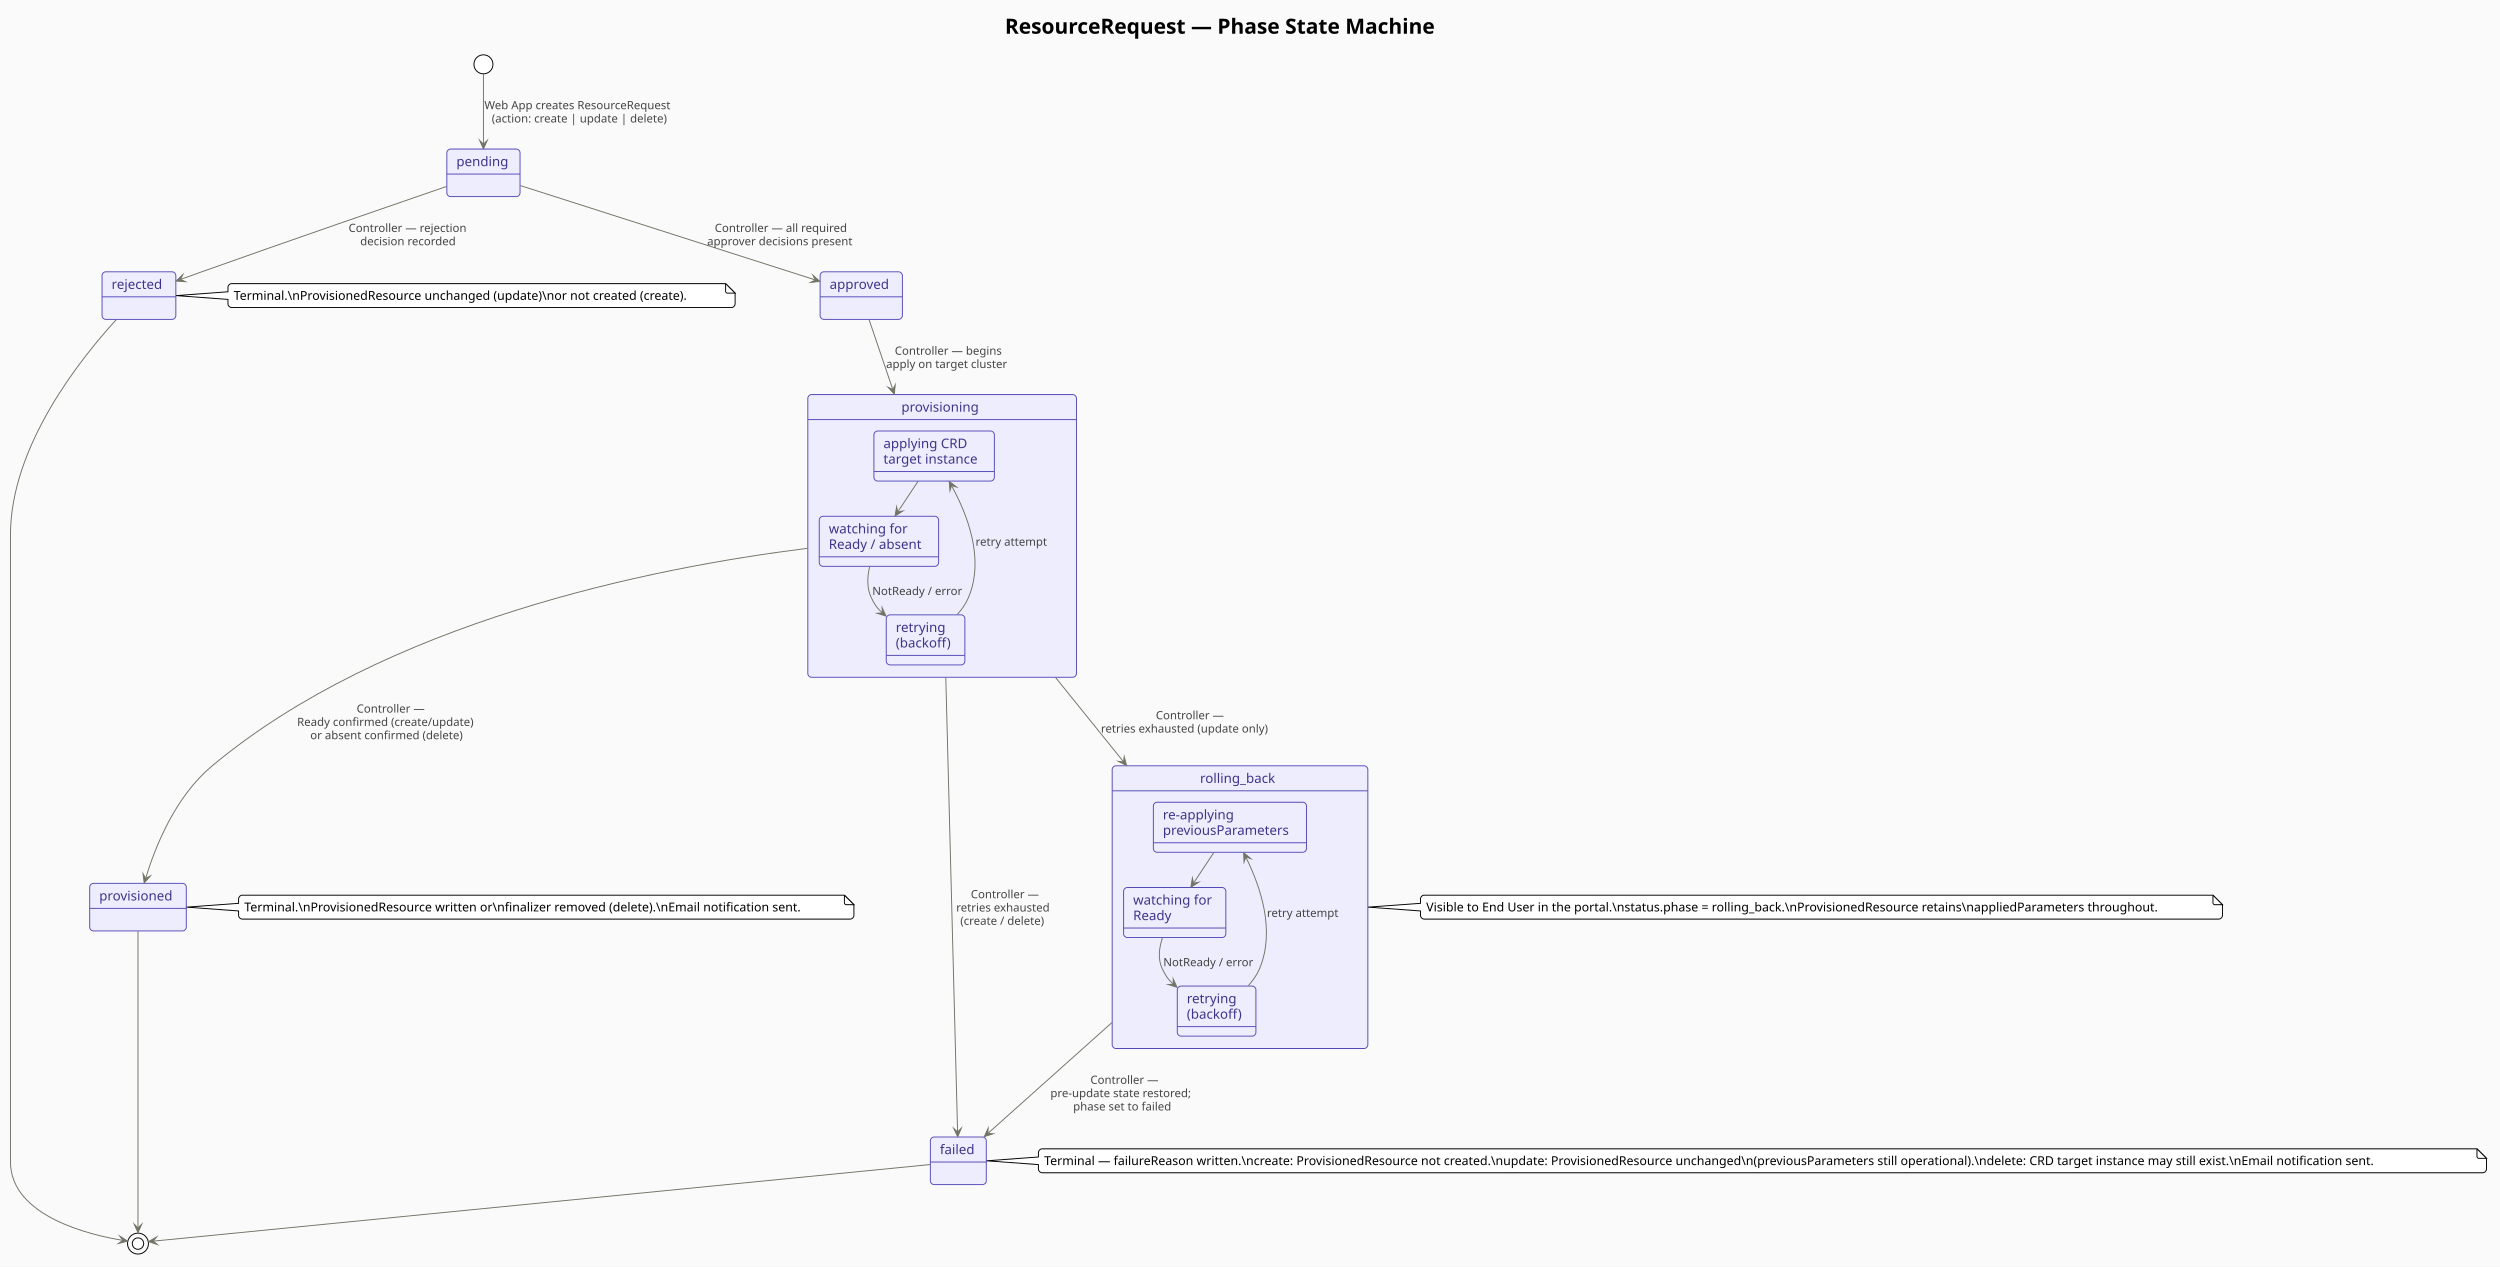
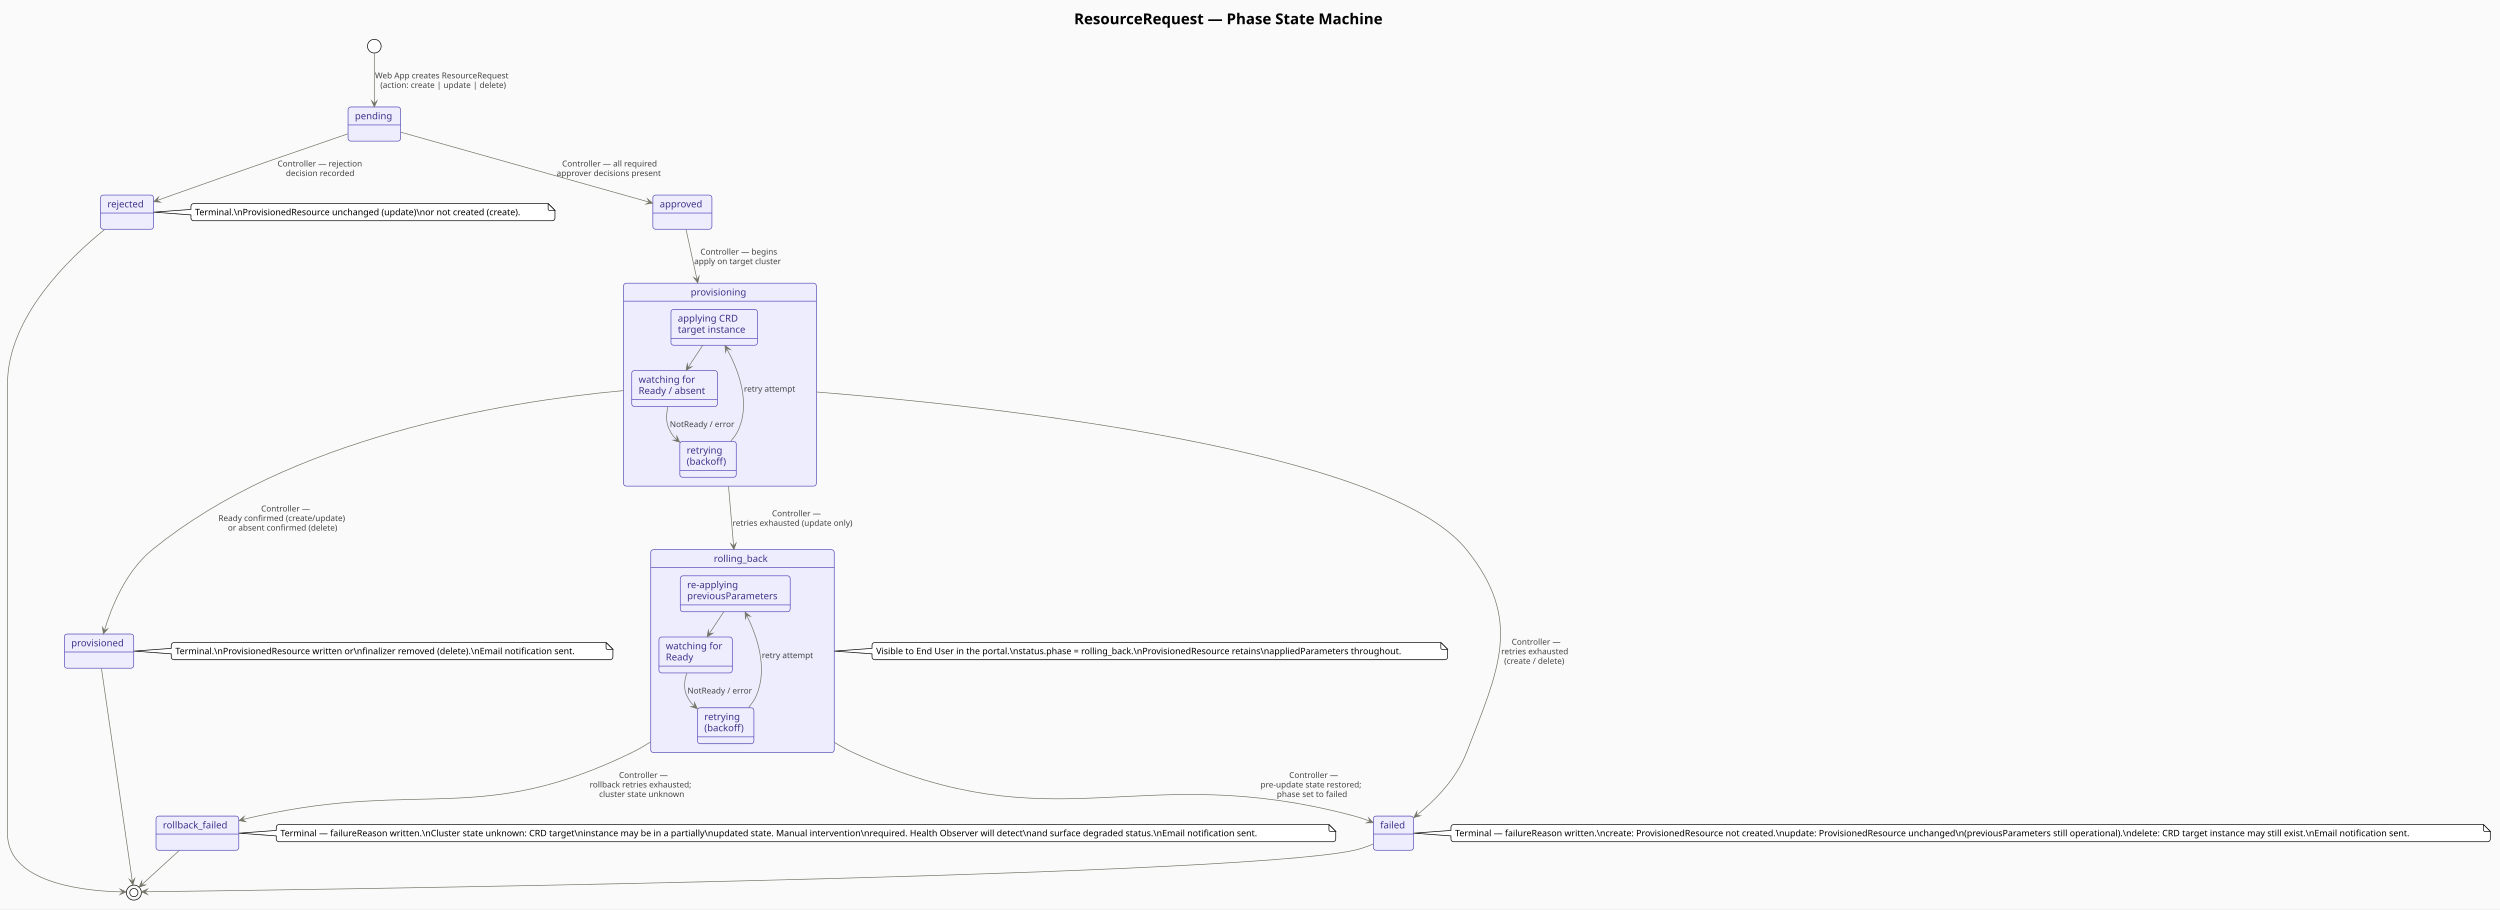
- <svg xmlns="http://www.w3.org/2000/svg" contentStyleType="text/css" data-diagram-type="STATE" height="1331px" preserveAspectRatio="none" style="width:2627px;height:1331px;background:#FAFAFA;" version="1.1" viewBox="0 0 2627 1331" width="2627px" zoomAndPan="magnify">
+ <svg xmlns="http://www.w3.org/2000/svg" contentStyleType="text/css" data-diagram-type="STATE" height="1331px" preserveAspectRatio="none" style="width:3660px;height:1331px;background:#FAFAFA;" version="1.1" viewBox="0 0 3660 1331" width="3660px" zoomAndPan="magnify">
  <defs />
  <g>
-     <rect fill="#FAFAFA" height="1331" style="stroke:none;stroke-width:1;" width="2627" x="0" y="0" />
+     <rect fill="#FAFAFA" height="1331" style="stroke:none;stroke-width:1;" width="3660" x="0" y="0" />
    <g class="title" data-source-line="17">
-       <text fill="#000000" font-family="Verdana" font-size="22" font-weight="700" lengthAdjust="spacing" textLength="513.842" x="1055.98" y="35.421">ResourceRequest — Phase State Machine</text>
+       <text fill="#000000" font-family="Verdana" font-size="22" font-weight="700" lengthAdjust="spacing" textLength="513.842" x="1572.48" y="35.421">ResourceRequest — Phase State Machine</text>
    </g>
    <g class="entity" data-qualified-name="provisioning" data-source-line="26" id="ent0001">
-       <path d="M852.86,414.609 L1127.149,414.609 A4,4 0 0 1 1131.149,418.609 L1131.149,440.906 L848.86,440.906 L848.86,418.609 A4,4 0 0 1 852.86,414.609" fill="#EEEDFE" />
-       <path d="M848.86,440.906 L1131.149,440.906 L1131.149,707.69 A4,4 0 0 1 1127.149,711.69 L852.86,711.69 A4,4 0 0 1 848.86,707.69 L848.86,440.906" fill="#EEEDFE" />
-       <rect fill="none" height="297.081" rx="4" ry="4" style="stroke:#534AB7;stroke-width:1;" width="282.289" x="848.86" y="414.609" />
-       <line style="stroke:#534AB7;stroke-width:1;" x1="848.86" x2="1131.149" y1="440.906" y2="440.906" />
-       <text fill="#3C3489" font-family="Verdana" font-size="14" lengthAdjust="spacing" textLength="85.654" x="947.178" y="432.604">provisioning</text>
+       <path d="M916.86,414.609 L1191.149,414.609 A4,4 0 0 1 1195.149,418.609 L1195.149,440.906 L912.86,440.906 L912.86,418.609 A4,4 0 0 1 916.86,414.609" fill="#EEEDFE" />
+       <path d="M912.86,440.906 L1195.149,440.906 L1195.149,707.69 A4,4 0 0 1 1191.149,711.69 L916.86,711.69 A4,4 0 0 1 912.86,707.69 L912.86,440.906" fill="#EEEDFE" />
+       <rect fill="none" height="297.081" rx="4" ry="4" style="stroke:#534AB7;stroke-width:1;" width="282.289" x="912.86" y="414.609" />
+       <line style="stroke:#534AB7;stroke-width:1;" x1="912.86" x2="1195.149" y1="440.906" y2="440.906" />
+       <text fill="#3C3489" font-family="Verdana" font-size="14" lengthAdjust="spacing" textLength="85.654" x="1011.178" y="432.604">provisioning</text>
      <g class="entity" data-qualified-name="provisioning.applying" data-source-line="27" id="ent0002">
-         <rect fill="#EEEDFE" height="52.594" rx="4" ry="4" style="stroke:#534AB7;stroke-width:1;" width="126.572" x="918.3" y="452.906" />
-         <line style="stroke:#534AB7;stroke-width:1;" x1="918.3" x2="1044.872" y1="495.5" y2="495.5" />
-         <text fill="#3C3489" font-family="Verdana" font-size="14" lengthAdjust="spacing" textLength="94.91" x="928.3" y="470.901">applying CRD</text>
-         <text fill="#3C3489" font-family="Verdana" font-size="14" lengthAdjust="spacing" textLength="106.572" x="928.3" y="487.198">target instance</text>
+         <rect fill="#EEEDFE" height="52.594" rx="4" ry="4" style="stroke:#534AB7;stroke-width:1;" width="126.572" x="982.3" y="452.906" />
+         <line style="stroke:#534AB7;stroke-width:1;" x1="982.3" x2="1108.872" y1="495.5" y2="495.5" />
+         <text fill="#3C3489" font-family="Verdana" font-size="14" lengthAdjust="spacing" textLength="94.91" x="992.3" y="470.901">applying CRD</text>
+         <text fill="#3C3489" font-family="Verdana" font-size="14" lengthAdjust="spacing" textLength="106.572" x="992.3" y="487.198">target instance</text>
      </g>
      <g class="entity" data-qualified-name="provisioning.watching" data-source-line="28" id="ent0003">
-         <rect fill="#EEEDFE" height="52.594" rx="4" ry="4" style="stroke:#534AB7;stroke-width:1;" width="125.444" x="860.86" y="542.496" />
-         <line style="stroke:#534AB7;stroke-width:1;" x1="860.86" x2="986.304" y1="585.09" y2="585.09" />
-         <text fill="#3C3489" font-family="Verdana" font-size="14" lengthAdjust="spacing" textLength="87.439" x="870.86" y="560.491">watching for</text>
-         <text fill="#3C3489" font-family="Verdana" font-size="14" lengthAdjust="spacing" textLength="105.444" x="870.86" y="576.788">Ready / absent</text>
+         <rect fill="#EEEDFE" height="52.594" rx="4" ry="4" style="stroke:#534AB7;stroke-width:1;" width="125.444" x="924.86" y="542.496" />
+         <line style="stroke:#534AB7;stroke-width:1;" x1="924.86" x2="1050.304" y1="585.09" y2="585.09" />
+         <text fill="#3C3489" font-family="Verdana" font-size="14" lengthAdjust="spacing" textLength="87.439" x="934.86" y="560.491">watching for</text>
+         <text fill="#3C3489" font-family="Verdana" font-size="14" lengthAdjust="spacing" textLength="105.444" x="934.86" y="576.788">Ready / absent</text>
      </g>
      <g class="entity" data-qualified-name="provisioning.retrying" data-source-line="29" id="ent0004">
-         <rect fill="#EEEDFE" height="52.594" rx="4" ry="4" style="stroke:#534AB7;stroke-width:1;" width="82.617" x="931.27" y="646.096" />
-         <line style="stroke:#534AB7;stroke-width:1;" x1="931.27" x2="1013.887" y1="688.69" y2="688.69" />
-         <text fill="#3C3489" font-family="Verdana" font-size="14" lengthAdjust="spacing" textLength="55.549" x="941.27" y="664.091">retrying</text>
-         <text fill="#3C3489" font-family="Verdana" font-size="14" lengthAdjust="spacing" textLength="62.617" x="941.27" y="680.388">(backoff)</text>
+         <rect fill="#EEEDFE" height="52.594" rx="4" ry="4" style="stroke:#534AB7;stroke-width:1;" width="82.617" x="995.27" y="646.096" />
+         <line style="stroke:#534AB7;stroke-width:1;" x1="995.27" x2="1077.887" y1="688.69" y2="688.69" />
+         <text fill="#3C3489" font-family="Verdana" font-size="14" lengthAdjust="spacing" textLength="55.549" x="1005.27" y="664.091">retrying</text>
+         <text fill="#3C3489" font-family="Verdana" font-size="14" lengthAdjust="spacing" textLength="62.617" x="1005.27" y="680.388">(backoff)</text>
      </g>
      <g class="link" data-entity-1="ent0002" data-entity-2="ent0003" data-link-type="dependency" data-source-line="30" id="lnk17">
-         <path d="M964.81,505.536 C957.18,517.056 950.931,526.498 943.281,538.048" fill="none" id="applying-to-watching" style="stroke:#737266;stroke-width:1;" />
-         <polygon fill="#737266" points="940.52,542.216,948.825,536.922,943.281,538.048,942.155,532.504,940.52,542.216" style="stroke:#737266;stroke-width:1;stroke-linejoin:miter;stroke-miterlimit:10;" />
+         <path d="M1028.81,505.536 C1021.18,517.056 1014.931,526.498 1007.281,538.048" fill="none" id="applying-to-watching" style="stroke:#737266;stroke-width:1;" />
+         <polygon fill="#737266" points="1004.52,542.216,1012.825,536.922,1007.281,538.048,1006.155,532.504,1004.52,542.216" style="stroke:#737266;stroke-width:1;stroke-linejoin:miter;stroke-miterlimit:10;" />
      </g>
      <g class="link" data-entity-1="ent0003" data-entity-2="ent0004" data-link-type="dependency" data-source-line="31" id="lnk18">
-         <path d="M913.8,595.516 C911.35,606.066 910.63,618.116 915.58,628.096 C919.23,635.436 921.032,638.567 927.272,644.077" fill="none" id="watching-to-retrying" style="stroke:#737266;stroke-width:1;" />
-         <polygon fill="#737266" points="931.02,647.386,926.921,638.431,927.272,644.077,921.626,644.428,931.02,647.386" style="stroke:#737266;stroke-width:1;stroke-linejoin:miter;stroke-miterlimit:10;" />
-         <text fill="#444444" font-family="Verdana" font-size="12" lengthAdjust="spacing" textLength="100.014" x="916.58" y="625.235">NotReady / error</text>
+         <path d="M977.8,595.516 C975.35,606.066 974.63,618.116 979.58,628.096 C983.23,635.436 985.032,638.567 991.272,644.077" fill="none" id="watching-to-retrying" style="stroke:#737266;stroke-width:1;" />
+         <polygon fill="#737266" points="995.02,647.386,990.921,638.431,991.272,644.077,985.626,644.428,995.02,647.386" style="stroke:#737266;stroke-width:1;stroke-linejoin:miter;stroke-miterlimit:10;" />
+         <text fill="#444444" font-family="Verdana" font-size="12" lengthAdjust="spacing" textLength="100.014" x="980.58" y="625.235">NotReady / error</text>
      </g>
      <g class="link" data-entity-1="ent0004" data-entity-2="ent0002" data-link-type="dependency" data-source-line="32" id="lnk19">
-         <path d="M1005.97,645.636 C1010.69,640.376 1014.87,634.476 1017.58,628.096 C1035.02,587.126 1016.297,540.404 999.827,510.254" fill="none" id="retrying-to-applying" style="stroke:#737266;stroke-width:1;" />
-         <polygon fill="#737266" points="997.43,505.866,998.234,515.682,999.827,510.254,1005.255,511.847,997.43,505.866" style="stroke:#737266;stroke-width:1;stroke-linejoin:miter;stroke-miterlimit:10;" />
-         <text fill="#444444" font-family="Verdana" font-size="12" lengthAdjust="spacing" textLength="81.029" x="1025.12" y="573.435">retry attempt</text>
+         <path d="M1069.97,645.636 C1074.69,640.376 1078.87,634.476 1081.58,628.096 C1099.02,587.126 1080.297,540.404 1063.827,510.254" fill="none" id="retrying-to-applying" style="stroke:#737266;stroke-width:1;" />
+         <polygon fill="#737266" points="1061.43,505.866,1062.234,515.682,1063.827,510.254,1069.255,511.847,1061.43,505.866" style="stroke:#737266;stroke-width:1;stroke-linejoin:miter;stroke-miterlimit:10;" />
+         <text fill="#444444" font-family="Verdana" font-size="12" lengthAdjust="spacing" textLength="81.029" x="1089.12" y="573.435">retry attempt</text>
      </g>
    </g>
    <g class="entity" data-qualified-name="rolling_back" data-source-line="39" id="ent0005">
-       <path d="M1172.68,804.689 L1433.329,804.689 A4,4 0 0 1 1437.329,808.689 L1437.329,830.986 L1168.68,830.986 L1168.68,808.689 A4,4 0 0 1 1172.68,804.689" fill="#EEEDFE" />
-       <path d="M1168.68,830.986 L1437.329,830.986 L1437.329,1097.77 A4,4 0 0 1 1433.329,1101.77 L1172.68,1101.77 A4,4 0 0 1 1168.68,1097.77 L1168.68,830.986" fill="#EEEDFE" />
-       <rect fill="none" height="297.081" rx="4" ry="4" style="stroke:#534AB7;stroke-width:1;" width="268.649" x="1168.68" y="804.689" />
-       <line style="stroke:#534AB7;stroke-width:1;" x1="1168.68" x2="1437.329" y1="830.986" y2="830.986" />
-       <text fill="#3C3489" font-family="Verdana" font-size="14" lengthAdjust="spacing" textLength="84.02" x="1260.994" y="822.684">rolling_back</text>
+       <path d="M956.68,804.689 L1217.329,804.689 A4,4 0 0 1 1221.329,808.689 L1221.329,830.986 L952.68,830.986 L952.68,808.689 A4,4 0 0 1 956.68,804.689" fill="#EEEDFE" />
+       <path d="M952.68,830.986 L1221.329,830.986 L1221.329,1097.77 A4,4 0 0 1 1217.329,1101.77 L956.68,1101.77 A4,4 0 0 1 952.68,1097.77 L952.68,830.986" fill="#EEEDFE" />
+       <rect fill="none" height="297.081" rx="4" ry="4" style="stroke:#534AB7;stroke-width:1;" width="268.649" x="952.68" y="804.689" />
+       <line style="stroke:#534AB7;stroke-width:1;" x1="952.68" x2="1221.329" y1="830.986" y2="830.986" />
+       <text fill="#3C3489" font-family="Verdana" font-size="14" lengthAdjust="spacing" textLength="84.02" x="1044.994" y="822.684">rolling_back</text>
      <g class="entity" data-qualified-name="rolling_back.reapply" data-source-line="40" id="ent0006">
-         <rect fill="#EEEDFE" height="52.594" rx="4" ry="4" style="stroke:#534AB7;stroke-width:1;" width="160.923" x="1211.94" y="842.986" />
-         <line style="stroke:#534AB7;stroke-width:1;" x1="1211.94" x2="1372.863" y1="885.58" y2="885.58" />
-         <text fill="#3C3489" font-family="Verdana" font-size="14" lengthAdjust="spacing" textLength="79.598" x="1221.94" y="860.981">re-applying</text>
-         <text fill="#3C3489" font-family="Verdana" font-size="14" lengthAdjust="spacing" textLength="140.923" x="1221.94" y="877.278">previousParameters</text>
+         <rect fill="#EEEDFE" height="52.594" rx="4" ry="4" style="stroke:#534AB7;stroke-width:1;" width="160.923" x="995.94" y="842.986" />
+         <line style="stroke:#534AB7;stroke-width:1;" x1="995.94" x2="1156.863" y1="885.58" y2="885.58" />
+         <text fill="#3C3489" font-family="Verdana" font-size="14" lengthAdjust="spacing" textLength="79.598" x="1005.94" y="860.981">re-applying</text>
+         <text fill="#3C3489" font-family="Verdana" font-size="14" lengthAdjust="spacing" textLength="140.923" x="1005.94" y="877.278">previousParameters</text>
      </g>
      <g class="entity" data-qualified-name="rolling_back.rbwatch" data-source-line="41" id="ent0007">
-         <rect fill="#EEEDFE" height="52.594" rx="4" ry="4" style="stroke:#534AB7;stroke-width:1;" width="107.439" x="1180.68" y="932.576" />
-         <line style="stroke:#534AB7;stroke-width:1;" x1="1180.68" x2="1288.119" y1="975.17" y2="975.17" />
-         <text fill="#3C3489" font-family="Verdana" font-size="14" lengthAdjust="spacing" textLength="87.439" x="1190.68" y="950.571">watching for</text>
-         <text fill="#3C3489" font-family="Verdana" font-size="14" lengthAdjust="spacing" textLength="44.092" x="1190.68" y="966.868">Ready</text>
+         <rect fill="#EEEDFE" height="52.594" rx="4" ry="4" style="stroke:#534AB7;stroke-width:1;" width="107.439" x="964.68" y="932.576" />
+         <line style="stroke:#534AB7;stroke-width:1;" x1="964.68" x2="1072.119" y1="975.17" y2="975.17" />
+         <text fill="#3C3489" font-family="Verdana" font-size="14" lengthAdjust="spacing" textLength="87.439" x="974.68" y="950.571">watching for</text>
+         <text fill="#3C3489" font-family="Verdana" font-size="14" lengthAdjust="spacing" textLength="44.092" x="974.68" y="966.868">Ready</text>
      </g>
      <g class="entity" data-qualified-name="rolling_back.rbretry" data-source-line="42" id="ent0008">
-         <rect fill="#EEEDFE" height="52.594" rx="4" ry="4" style="stroke:#534AB7;stroke-width:1;" width="82.617" x="1237.09" y="1036.176" />
-         <line style="stroke:#534AB7;stroke-width:1;" x1="1237.09" x2="1319.707" y1="1078.77" y2="1078.77" />
-         <text fill="#3C3489" font-family="Verdana" font-size="14" lengthAdjust="spacing" textLength="55.549" x="1247.09" y="1054.171">retrying</text>
-         <text fill="#3C3489" font-family="Verdana" font-size="14" lengthAdjust="spacing" textLength="62.617" x="1247.09" y="1070.468">(backoff)</text>
+         <rect fill="#EEEDFE" height="52.594" rx="4" ry="4" style="stroke:#534AB7;stroke-width:1;" width="82.617" x="1021.09" y="1036.176" />
+         <line style="stroke:#534AB7;stroke-width:1;" x1="1021.09" x2="1103.707" y1="1078.77" y2="1078.77" />
+         <text fill="#3C3489" font-family="Verdana" font-size="14" lengthAdjust="spacing" textLength="55.549" x="1031.09" y="1054.171">retrying</text>
+         <text fill="#3C3489" font-family="Verdana" font-size="14" lengthAdjust="spacing" textLength="62.617" x="1031.09" y="1070.468">(backoff)</text>
      </g>
      <g class="link" data-entity-1="ent0006" data-entity-2="ent0007" data-link-type="dependency" data-source-line="43" id="lnk23">
-         <path d="M1275.62,895.616 C1268,907.136 1261.751,916.578 1254.101,928.128" fill="none" id="reapply-to-rbwatch" style="stroke:#737266;stroke-width:1;" />
-         <polygon fill="#737266" points="1251.34,932.296,1259.645,927.002,1254.101,928.128,1252.975,922.584,1251.34,932.296" style="stroke:#737266;stroke-width:1;stroke-linejoin:miter;stroke-miterlimit:10;" />
+         <path d="M1059.62,895.616 C1052,907.136 1045.751,916.578 1038.101,928.128" fill="none" id="reapply-to-rbwatch" style="stroke:#737266;stroke-width:1;" />
+         <polygon fill="#737266" points="1035.34,932.296,1043.645,927.002,1038.101,928.128,1036.975,922.584,1035.34,932.296" style="stroke:#737266;stroke-width:1;stroke-linejoin:miter;stroke-miterlimit:10;" />
      </g>
      <g class="link" data-entity-1="ent0007" data-entity-2="ent0008" data-link-type="dependency" data-source-line="44" id="lnk24">
-         <path d="M1221.49,985.446 C1217.99,995.976 1216.38,1008.046 1221.4,1018.176 C1225.04,1025.516 1226.852,1028.647 1233.092,1034.157" fill="none" id="rbwatch-to-rbretry" style="stroke:#737266;stroke-width:1;" />
-         <polygon fill="#737266" points="1236.84,1037.466,1232.741,1028.511,1233.092,1034.157,1227.446,1034.507,1236.84,1037.466" style="stroke:#737266;stroke-width:1;stroke-linejoin:miter;stroke-miterlimit:10;" />
-         <text fill="#444444" font-family="Verdana" font-size="12" lengthAdjust="spacing" textLength="100.014" x="1222.4" y="1015.315">NotReady / error</text>
+         <path d="M1005.49,985.446 C1001.99,995.976 1000.38,1008.046 1005.4,1018.176 C1009.04,1025.516 1010.852,1028.647 1017.092,1034.157" fill="none" id="rbwatch-to-rbretry" style="stroke:#737266;stroke-width:1;" />
+         <polygon fill="#737266" points="1020.84,1037.466,1016.741,1028.511,1017.092,1034.157,1011.446,1034.507,1020.84,1037.466" style="stroke:#737266;stroke-width:1;stroke-linejoin:miter;stroke-miterlimit:10;" />
+         <text fill="#444444" font-family="Verdana" font-size="12" lengthAdjust="spacing" textLength="100.014" x="1006.4" y="1015.315">NotReady / error</text>
      </g>
      <g class="link" data-entity-1="ent0008" data-entity-2="ent0006" data-link-type="dependency" data-source-line="45" id="lnk25">
-         <path d="M1311.78,1035.716 C1316.51,1030.456 1320.68,1024.556 1323.4,1018.176 C1340.71,977.496 1324.015,930.779 1309.065,900.529" fill="none" id="rbretry-to-reapply" style="stroke:#737266;stroke-width:1;" />
-         <polygon fill="#737266" points="1306.85,896.046,1307.252,905.887,1309.065,900.529,1314.424,902.342,1306.85,896.046" style="stroke:#737266;stroke-width:1;stroke-linejoin:miter;stroke-miterlimit:10;" />
-         <text fill="#444444" font-family="Verdana" font-size="12" lengthAdjust="spacing" textLength="81.029" x="1331.3" y="963.515">retry attempt</text>
+         <path d="M1095.78,1035.716 C1100.51,1030.456 1104.68,1024.556 1107.4,1018.176 C1124.71,977.496 1108.015,930.779 1093.065,900.529" fill="none" id="rbretry-to-reapply" style="stroke:#737266;stroke-width:1;" />
+         <polygon fill="#737266" points="1090.85,896.046,1091.252,905.887,1093.065,900.529,1098.424,902.342,1090.85,896.046" style="stroke:#737266;stroke-width:1;stroke-linejoin:miter;stroke-miterlimit:10;" />
+         <text fill="#444444" font-family="Verdana" font-size="12" lengthAdjust="spacing" textLength="81.029" x="1115.3" y="963.515">retry attempt</text>
      </g>
    </g>
    <g class="start_entity" data-qualified-name=".start." data-source-line="19" id="ent0009">
-       <ellipse cx="508" cy="67.609" fill="#FFFFFF" rx="10" ry="10" style="stroke:#000000;stroke-width:1;" />
+       <ellipse cx="548" cy="67.609" fill="#FFFFFF" rx="10" ry="10" style="stroke:#000000;stroke-width:1;" />
    </g>
    <g class="entity" data-qualified-name="pending" data-source-line="19" id="ent0010">
-       <rect fill="#EEEDFE" height="50" rx="4" ry="4" style="stroke:#534AB7;stroke-width:1;" width="76.909" x="469.55" y="156.609" />
-       <line style="stroke:#534AB7;stroke-width:1;" x1="469.55" x2="546.459" y1="182.906" y2="182.906" />
-       <text fill="#3C3489" font-family="Verdana" font-size="14" lengthAdjust="spacing" textLength="56.909" x="479.55" y="174.605">pending</text>
+       <rect fill="#EEEDFE" height="50" rx="4" ry="4" style="stroke:#534AB7;stroke-width:1;" width="76.909" x="509.55" y="156.609" />
+       <line style="stroke:#534AB7;stroke-width:1;" x1="509.55" x2="586.459" y1="182.906" y2="182.906" />
+       <text fill="#3C3489" font-family="Verdana" font-size="14" lengthAdjust="spacing" textLength="56.909" x="519.55" y="174.605">pending</text>
    </g>
    <g class="entity" data-qualified-name="approved" data-source-line="21" id="ent0012">
-       <rect fill="#EEEDFE" height="50" rx="4" ry="4" style="stroke:#534AB7;stroke-width:1;" width="86.459" x="861.77" y="285.609" />
-       <line style="stroke:#534AB7;stroke-width:1;" x1="861.77" x2="948.229" y1="311.906" y2="311.906" />
-       <text fill="#3C3489" font-family="Verdana" font-size="14" lengthAdjust="spacing" textLength="66.459" x="871.77" y="303.604">approved</text>
+       <rect fill="#EEEDFE" height="50" rx="4" ry="4" style="stroke:#534AB7;stroke-width:1;" width="86.459" x="955.77" y="285.609" />
+       <line style="stroke:#534AB7;stroke-width:1;" x1="955.77" x2="1042.229" y1="311.906" y2="311.906" />
+       <text fill="#3C3489" font-family="Verdana" font-size="14" lengthAdjust="spacing" textLength="66.459" x="965.77" y="303.604">approved</text>
    </g>
    <g class="entity" data-qualified-name="rejected" data-source-line="22" id="ent0014">
-       <rect fill="#EEEDFE" height="50" rx="4" ry="4" style="stroke:#534AB7;stroke-width:1;" width="77.559" x="107.22" y="285.609" />
-       <line style="stroke:#534AB7;stroke-width:1;" x1="107.22" x2="184.779" y1="311.906" y2="311.906" />
-       <text fill="#3C3489" font-family="Verdana" font-size="14" lengthAdjust="spacing" textLength="57.559" x="117.22" y="303.604">rejected</text>
+       <rect fill="#EEEDFE" height="50" rx="4" ry="4" style="stroke:#534AB7;stroke-width:1;" width="77.559" x="147.22" y="285.609" />
+       <line style="stroke:#534AB7;stroke-width:1;" x1="147.22" x2="224.779" y1="311.906" y2="311.906" />
+       <text fill="#3C3489" font-family="Verdana" font-size="14" lengthAdjust="spacing" textLength="57.559" x="157.22" y="303.604">rejected</text>
    </g>
    <g class="entity" data-qualified-name="provisioned" data-source-line="35" id="ent0020">
      <rect fill="#EEEDFE" height="50" rx="4" ry="4" style="stroke:#534AB7;stroke-width:1;" width="101.505" x="94.25" y="928.229" />
      <line style="stroke:#534AB7;stroke-width:1;" x1="94.25" x2="195.755" y1="954.526" y2="954.526" />
      <text fill="#3C3489" font-family="Verdana" font-size="14" lengthAdjust="spacing" textLength="81.505" x="104.25" y="946.225">provisioned</text>
    </g>
    <g class="entity" data-qualified-name="failed" data-source-line="52" id="ent0026">
-       <rect fill="#EEEDFE" height="50" rx="4" ry="4" style="stroke:#534AB7;stroke-width:1;" width="58.787" x="977.61" y="1194.769" />
-       <line style="stroke:#534AB7;stroke-width:1;" x1="977.61" x2="1036.397" y1="1221.066" y2="1221.066" />
-       <text fill="#3C3489" font-family="Verdana" font-size="14" lengthAdjust="spacing" textLength="38.787" x="987.61" y="1212.764">failed</text>
-     </g>
-     <g class="end_entity" data-qualified-name=".end." data-source-line="68" id="ent0029">
-       <ellipse cx="145" cy="1306.769" fill="none" rx="11" ry="11" style="stroke:#000000;stroke-width:1;" />
-       <ellipse cx="145" cy="1306.769" fill="#FFFFFF" rx="6" ry="6" style="stroke:#000000;stroke-width:1;" />
-     </g>
-     <g class="entity" data-qualified-name="GMN33" data-source-line="49" id="ent0034">
-       <path d="M1492.64,944.659 L1492.64,949.229 L1437.55,953.229 L1492.64,957.229 L1492.64,961.792 A4,4 0 0 0 1496.64,965.792 L2331.363,965.792 A4,4 0 0 0 2335.363,961.792 L2335.363,950.659 L2325.363,940.659 L1496.64,940.659 A4,4 0 0 0 1492.64,944.659" fill="#FFFFFF" style="stroke:#000000;stroke-width:1;" />
-       <path d="M2325.363,940.659 L2325.363,948.659 A2,2 0 0 0 2327.363,950.659 L2335.363,950.659 L2325.363,940.659" fill="#FFFFFF" style="stroke:#000000;stroke-width:1;" />
-       <text fill="#000000" font-family="Verdana" font-size="13" lengthAdjust="spacing" textLength="821.723" x="1498.64" y="957.726">Visible to End User in the portal.\nstatus.phase = rolling_back.\nProvisionedResource retains\nappliedParameters throughout.</text>
-     </g>
-     <g class="entity" data-qualified-name="GMN36" data-source-line="57" id="ent0037">
-       <path d="M239.55,302.039 L239.55,306.609 L185.02,310.609 L239.55,314.609 L239.55,319.172 A4,4 0 0 0 243.55,323.172 L768.457,323.172 A4,4 0 0 0 772.457,319.172 L772.457,308.039 L762.457,298.039 L243.55,298.039 A4,4 0 0 0 239.55,302.039" fill="#FFFFFF" style="stroke:#000000;stroke-width:1;" />
-       <path d="M762.457,298.039 L762.457,306.039 A2,2 0 0 0 764.457,308.039 L772.457,308.039 L762.457,298.039" fill="#FFFFFF" style="stroke:#000000;stroke-width:1;" />
-       <text fill="#000000" font-family="Verdana" font-size="13" lengthAdjust="spacing" textLength="511.907" x="245.55" y="315.106">Terminal.\nProvisionedResource unchanged (update)\nor not created (create).</text>
-     </g>
-     <g class="entity" data-qualified-name="GMN39" data-source-line="61" id="ent0040">
+       <rect fill="#EEEDFE" height="50" rx="4" ry="4" style="stroke:#534AB7;stroke-width:1;" width="58.787" x="2010.61" y="1194.769" />
+       <line style="stroke:#534AB7;stroke-width:1;" x1="2010.61" x2="2069.397" y1="1221.066" y2="1221.066" />
+       <text fill="#3C3489" font-family="Verdana" font-size="14" lengthAdjust="spacing" textLength="38.787" x="2020.61" y="1212.764">failed</text>
+     </g>
+     <g class="entity" data-qualified-name="rollback_failed" data-source-line="54" id="ent0028">
+       <rect fill="#EEEDFE" height="50" rx="4" ry="4" style="stroke:#534AB7;stroke-width:1;" width="121.158" x="228.42" y="1194.769" />
+       <line style="stroke:#534AB7;stroke-width:1;" x1="228.42" x2="349.578" y1="1221.066" y2="1221.066" />
+       <text fill="#3C3489" font-family="Verdana" font-size="14" lengthAdjust="spacing" textLength="101.158" x="238.42" y="1212.764">rollback_failed</text>
+     </g>
+     <g class="end_entity" data-qualified-name=".end." data-source-line="74" id="ent0031">
+       <ellipse cx="196" cy="1306.769" fill="none" rx="11" ry="11" style="stroke:#000000;stroke-width:1;" />
+       <ellipse cx="196" cy="1306.769" fill="#FFFFFF" rx="6" ry="6" style="stroke:#000000;stroke-width:1;" />
+     </g>
+     <g class="entity" data-qualified-name="GMN36" data-source-line="49" id="ent0037">
+       <path d="M1276.64,944.659 L1276.64,949.229 L1221.55,953.229 L1276.64,957.229 L1276.64,961.792 A4,4 0 0 0 1280.64,965.792 L2115.363,965.792 A4,4 0 0 0 2119.363,961.792 L2119.363,950.659 L2109.363,940.659 L1280.64,940.659 A4,4 0 0 0 1276.64,944.659" fill="#FFFFFF" style="stroke:#000000;stroke-width:1;" />
+       <path d="M2109.363,940.659 L2109.363,948.659 A2,2 0 0 0 2111.363,950.659 L2119.363,950.659 L2109.363,940.659" fill="#FFFFFF" style="stroke:#000000;stroke-width:1;" />
+       <text fill="#000000" font-family="Verdana" font-size="13" lengthAdjust="spacing" textLength="821.723" x="1282.64" y="957.726">Visible to End User in the portal.\nstatus.phase = rolling_back.\nProvisionedResource retains\nappliedParameters throughout.</text>
+     </g>
+     <g class="entity" data-qualified-name="GMN39" data-source-line="59" id="ent0040">
+       <path d="M279.55,302.039 L279.55,306.609 L225.02,310.609 L279.55,314.609 L279.55,319.172 A4,4 0 0 0 283.55,323.172 L808.457,323.172 A4,4 0 0 0 812.457,319.172 L812.457,308.039 L802.457,298.039 L283.55,298.039 A4,4 0 0 0 279.55,302.039" fill="#FFFFFF" style="stroke:#000000;stroke-width:1;" />
+       <path d="M802.457,298.039 L802.457,306.039 A2,2 0 0 0 804.457,308.039 L812.457,308.039 L802.457,298.039" fill="#FFFFFF" style="stroke:#000000;stroke-width:1;" />
+       <text fill="#000000" font-family="Verdana" font-size="13" lengthAdjust="spacing" textLength="511.907" x="285.55" y="315.106">Terminal.\nProvisionedResource unchanged (update)\nor not created (create).</text>
+     </g>
+     <g class="entity" data-qualified-name="GMN42" data-source-line="63" id="ent0043">
      <path d="M250.72,944.659 L250.72,949.229 L196.11,953.229 L250.72,957.229 L250.72,961.792 A4,4 0 0 0 254.72,965.792 L893.288,965.792 A4,4 0 0 0 897.288,961.792 L897.288,950.659 L887.288,940.659 L254.72,940.659 A4,4 0 0 0 250.72,944.659" fill="#FFFFFF" style="stroke:#000000;stroke-width:1;" />
      <path d="M887.288,940.659 L887.288,948.659 A2,2 0 0 0 889.288,950.659 L897.288,950.659 L887.288,940.659" fill="#FFFFFF" style="stroke:#000000;stroke-width:1;" />
      <text fill="#000000" font-family="Verdana" font-size="13" lengthAdjust="spacing" textLength="625.568" x="256.72" y="957.726">Terminal.\nProvisionedResource written or\nfinalizer removed (delete).\nEmail notification sent.</text>
    </g>
-     <g class="entity" data-qualified-name="GMN42" data-source-line="65" id="ent0043">
-       <path d="M1091.19,1211.199 L1091.19,1215.769 L1036.71,1219.769 L1091.19,1223.769 L1091.19,1228.332 A4,4 0 0 0 1095.19,1232.332 L2608.801,1232.332 A4,4 0 0 0 2612.801,1228.332 L2612.801,1217.199 L2602.801,1207.199 L1095.19,1207.199 A4,4 0 0 0 1091.19,1211.199" fill="#FFFFFF" style="stroke:#000000;stroke-width:1;" />
-       <path d="M2602.801,1207.199 L2602.801,1215.199 A2,2 0 0 0 2604.801,1217.199 L2612.801,1217.199 L2602.801,1207.199" fill="#FFFFFF" style="stroke:#000000;stroke-width:1;" />
-       <text fill="#000000" font-family="Verdana" font-size="13" lengthAdjust="spacing" textLength="1500.611" x="1097.19" y="1224.266">Terminal — failureReason written.\ncreate: ProvisionedResource not created.\nupdate: ProvisionedResource unchanged\n(previousParameters still operational).\ndelete: CRD target instance may still exist.\nEmail notification sent.</text>
+     <g class="entity" data-qualified-name="GMN45" data-source-line="67" id="ent0046">
+       <path d="M2124.19,1211.199 L2124.19,1215.769 L2069.71,1219.769 L2124.19,1223.769 L2124.19,1228.332 A4,4 0 0 0 2128.19,1232.332 L3641.801,1232.332 A4,4 0 0 0 3645.801,1228.332 L3645.801,1217.199 L3635.801,1207.199 L2128.19,1207.199 A4,4 0 0 0 2124.19,1211.199" fill="#FFFFFF" style="stroke:#000000;stroke-width:1;" />
+       <path d="M3635.801,1207.199 L3635.801,1215.199 A2,2 0 0 0 3637.801,1217.199 L3645.801,1217.199 L3635.801,1207.199" fill="#FFFFFF" style="stroke:#000000;stroke-width:1;" />
+       <text fill="#000000" font-family="Verdana" font-size="13" lengthAdjust="spacing" textLength="1500.611" x="2130.19" y="1224.266">Terminal — failureReason written.\ncreate: ProvisionedResource not created.\nupdate: ProvisionedResource unchanged\n(previousParameters still operational).\ndelete: CRD target instance may still exist.\nEmail notification sent.</text>
+     </g>
+     <g class="entity" data-qualified-name="GMN48" data-source-line="71" id="ent0049">
+       <path d="M404.45,1211.199 L404.45,1215.769 L349.91,1219.769 L404.45,1223.769 L404.45,1228.332 A4,4 0 0 0 408.45,1232.332 L1951.546,1232.332 A4,4 0 0 0 1955.546,1228.332 L1955.546,1217.199 L1945.546,1207.199 L408.45,1207.199 A4,4 0 0 0 404.45,1211.199" fill="#FFFFFF" style="stroke:#000000;stroke-width:1;" />
+       <path d="M1945.546,1207.199 L1945.546,1215.199 A2,2 0 0 0 1947.546,1217.199 L1955.546,1217.199 L1945.546,1207.199" fill="#FFFFFF" style="stroke:#000000;stroke-width:1;" />
+       <text fill="#000000" font-family="Verdana" font-size="13" lengthAdjust="spacing" textLength="1530.096" x="410.45" y="1224.266">Terminal — failureReason written.\nCluster state unknown: CRD target\ninstance may be in a partially\nupdated state. Manual intervention\nrequired. Health Observer will detect\nand surface degraded status.\nEmail notification sent.</text>
    </g>
    <g class="link" data-entity-1="ent0009" data-entity-2="ent0010" data-link-type="dependency" data-source-line="19" id="lnk11">
-       <path d="M508,77.769 C508,94.809 508,126.839 508,151.499" fill="none" id="*start*-to-pending" style="stroke:#737266;stroke-width:1;" />
-       <polygon fill="#737266" points="508,156.499,512,147.499,508,151.499,504,147.499,508,156.499" style="stroke:#737266;stroke-width:1;stroke-linejoin:miter;stroke-miterlimit:10;" />
-       <text fill="#444444" font-family="Verdana" font-size="12" lengthAdjust="spacing" textLength="211.477" x="509" y="114.748">Web App creates ResourceRequest</text>
-       <text fill="#444444" font-family="Verdana" font-size="12" lengthAdjust="spacing" textLength="195.943" x="516.767" y="128.717">(action: create | update | delete)</text>
+       <path d="M548,77.769 C548,94.809 548,126.839 548,151.499" fill="none" id="*start*-to-pending" style="stroke:#737266;stroke-width:1;" />
+       <polygon fill="#737266" points="548,156.499,552,147.499,548,151.499,544,147.499,548,156.499" style="stroke:#737266;stroke-width:1;stroke-linejoin:miter;stroke-miterlimit:10;" />
+       <text fill="#444444" font-family="Verdana" font-size="12" lengthAdjust="spacing" textLength="211.477" x="549" y="114.748">Web App creates ResourceRequest</text>
+       <text fill="#444444" font-family="Verdana" font-size="12" lengthAdjust="spacing" textLength="195.943" x="556.767" y="128.717">(action: create | update | delete)</text>
    </g>
    <g class="link" data-entity-1="ent0010" data-entity-2="ent0012" data-link-type="dependency" data-source-line="21" id="lnk13">
-       <path d="M546.79,195.019 C621.22,218.829 778.848,269.256 856.798,294.186" fill="none" id="pending-to-approved" style="stroke:#737266;stroke-width:1;" />
-       <polygon fill="#737266" points="861.56,295.709,854.206,289.158,856.798,294.186,851.769,296.778,861.56,295.709" style="stroke:#737266;stroke-width:1;stroke-linejoin:miter;stroke-miterlimit:10;" />
-       <text fill="#444444" font-family="Verdana" font-size="12" lengthAdjust="spacing" textLength="147.562" x="751.032" y="243.748">Controller — all required</text>
-       <text fill="#444444" font-family="Verdana" font-size="12" lengthAdjust="spacing" textLength="163.506" x="743.06" y="257.717">approver decisions present</text>
+       <path d="M586.84,193.549 C670.6,217.129 862.887,271.284 950.677,296.004" fill="none" id="pending-to-approved" style="stroke:#737266;stroke-width:1;" />
+       <polygon fill="#737266" points="955.49,297.359,947.911,291.07,950.677,296.004,945.743,298.77,955.49,297.359" style="stroke:#737266;stroke-width:1;stroke-linejoin:miter;stroke-miterlimit:10;" />
+       <text fill="#444444" font-family="Verdana" font-size="12" lengthAdjust="spacing" textLength="147.562" x="822.872" y="243.748">Controller — all required</text>
+       <text fill="#444444" font-family="Verdana" font-size="12" lengthAdjust="spacing" textLength="163.506" x="814.9" y="257.717">approver decisions present</text>
    </g>
    <g class="link" data-entity-1="ent0010" data-entity-2="ent0014" data-link-type="dependency" data-source-line="22" id="lnk15">
-       <path d="M469.15,195.929 C412.52,215.399 304.02,252.869 212,285.609 C203.27,288.709 198.609,290.382 189.749,293.601" fill="none" id="pending-to-rejected" style="stroke:#737266;stroke-width:1;" />
-       <polygon fill="#737266" points="185.05,295.309,194.875,295.995,189.749,293.601,192.142,288.476,185.05,295.309" style="stroke:#737266;stroke-width:1;stroke-linejoin:miter;stroke-miterlimit:10;" />
-       <text fill="#444444" font-family="Verdana" font-size="12" lengthAdjust="spacing" textLength="131.537" x="366.25" y="243.748">Controller — rejection</text>
-       <text fill="#444444" font-family="Verdana" font-size="12" lengthAdjust="spacing" textLength="107.086" x="378.476" y="257.717">decision recorded</text>
+       <path d="M509.15,195.929 C452.52,215.399 344.02,252.869 252,285.609 C243.27,288.709 238.609,290.382 229.749,293.601" fill="none" id="pending-to-rejected" style="stroke:#737266;stroke-width:1;" />
+       <polygon fill="#737266" points="225.05,295.309,234.875,295.995,229.749,293.601,232.142,288.476,225.05,295.309" style="stroke:#737266;stroke-width:1;stroke-linejoin:miter;stroke-miterlimit:10;" />
+       <text fill="#444444" font-family="Verdana" font-size="12" lengthAdjust="spacing" textLength="131.537" x="406.25" y="243.748">Controller — rejection</text>
+       <text fill="#444444" font-family="Verdana" font-size="12" lengthAdjust="spacing" textLength="107.086" x="418.476" y="257.717">decision recorded</text>
    </g>
    <g class="link" data-entity-1="ent0012" data-entity-2="ent0001" data-link-type="dependency" data-source-line="24" id="lnk16">
-       <path d="M913.3,336.089 C919.82,355.299 927.884,379.055 938.174,409.385" fill="none" id="approved-to-provisioning" style="stroke:#737266;stroke-width:1;" />
-       <polygon fill="#737266" points="939.78,414.119,940.676,404.311,938.174,409.385,933.101,406.882,939.78,414.119" style="stroke:#737266;stroke-width:1;stroke-linejoin:miter;stroke-miterlimit:10;" />
-       <text fill="#444444" font-family="Verdana" font-size="12" lengthAdjust="spacing" textLength="118.728" x="940.217" y="372.748">Controller — begins</text>
-       <text fill="#444444" font-family="Verdana" font-size="12" lengthAdjust="spacing" textLength="136.922" x="931.12" y="386.717">apply on target cluster</text>
+       <path d="M1004.37,336.089 C1008.59,355.299 1013.768,378.906 1020.428,409.236" fill="none" id="approved-to-provisioning" style="stroke:#737266;stroke-width:1;" />
+       <polygon fill="#737266" points="1021.5,414.119,1023.477,404.471,1020.428,409.236,1015.663,406.187,1021.5,414.119" style="stroke:#737266;stroke-width:1;stroke-linejoin:miter;stroke-miterlimit:10;" />
+       <text fill="#444444" font-family="Verdana" font-size="12" lengthAdjust="spacing" textLength="118.728" x="1025.347" y="372.748">Controller — begins</text>
+       <text fill="#444444" font-family="Verdana" font-size="12" lengthAdjust="spacing" textLength="136.922" x="1016.25" y="386.717">apply on target cluster</text>
    </g>
    <g class="link" data-entity-1="ent0001" data-entity-2="ent0020" data-link-type="dependency" data-source-line="35" id="lnk21">
-       <path d="M848.37,576.189 C681.69,597.049 404.67,653.469 223,804.689 C183.7,837.409 162.97,890.357 152.981,923.067" fill="none" id="provisioning-to-provisioned" style="stroke:#737266;stroke-width:1;" />
-       <polygon fill="#737266" points="151.52,927.849,157.974,920.41,152.981,923.067,150.323,918.073,151.52,927.849" style="stroke:#737266;stroke-width:1;stroke-linejoin:miter;stroke-miterlimit:10;" />
-       <text fill="#444444" font-family="Verdana" font-size="12" lengthAdjust="spacing" textLength="75.106" x="374.743" y="748.828">Controller —</text>
-       <text fill="#444444" font-family="Verdana" font-size="12" lengthAdjust="spacing" textLength="200.191" x="312.2" y="762.797">Ready confirmed (create/update)</text>
-       <text fill="#444444" font-family="Verdana" font-size="12" lengthAdjust="spacing" textLength="172.529" x="326.031" y="776.765">or absent confirmed (delete)</text>
+       <path d="M912.53,571.849 C733.63,588.409 424.68,640.559 223,804.689 C183.22,837.059 162.594,890.409 152.774,923.209" fill="none" id="provisioning-to-provisioned" style="stroke:#737266;stroke-width:1;" />
+       <polygon fill="#737266" points="151.34,927.999,157.753,920.525,152.774,923.209,150.089,918.23,151.34,927.999" style="stroke:#737266;stroke-width:1;stroke-linejoin:miter;stroke-miterlimit:10;" />
+       <text fill="#444444" font-family="Verdana" font-size="12" lengthAdjust="spacing" textLength="75.106" x="382.273" y="748.828">Controller —</text>
+       <text fill="#444444" font-family="Verdana" font-size="12" lengthAdjust="spacing" textLength="200.191" x="319.73" y="762.797">Ready confirmed (create/update)</text>
+       <text fill="#444444" font-family="Verdana" font-size="12" lengthAdjust="spacing" textLength="172.529" x="333.561" y="776.765">or absent confirmed (delete)</text>
    </g>
    <g class="link" data-entity-1="ent0001" data-entity-2="ent0005" data-link-type="dependency" data-source-line="37" id="lnk22">
-       <path d="M1109.22,711.969 C1133.67,742.279 1156.261,770.298 1180.711,800.608" fill="none" id="provisioning-to-rolling_back" style="stroke:#737266;stroke-width:1;" />
-       <polygon fill="#737266" points="1183.85,804.499,1181.313,794.983,1180.711,800.608,1175.086,800.006,1183.85,804.499" style="stroke:#737266;stroke-width:1;stroke-linejoin:miter;stroke-miterlimit:10;" />
-       <text fill="#444444" font-family="Verdana" font-size="12" lengthAdjust="spacing" textLength="75.106" x="1214.527" y="755.828">Controller —</text>
-       <text fill="#444444" font-family="Verdana" font-size="12" lengthAdjust="spacing" textLength="190.4" x="1156.88" y="769.797">retries exhausted (update only)</text>
+       <path d="M1066.57,711.969 C1069.15,742.279 1071.436,769.207 1074.016,799.517" fill="none" id="provisioning-to-rolling_back" style="stroke:#737266;stroke-width:1;" />
+       <polygon fill="#737266" points="1074.44,804.499,1077.662,795.192,1074.016,799.517,1069.691,795.871,1074.44,804.499" style="stroke:#737266;stroke-width:1;stroke-linejoin:miter;stroke-miterlimit:10;" />
+       <text fill="#444444" font-family="Verdana" font-size="12" lengthAdjust="spacing" textLength="75.106" x="1130.138" y="755.828">Controller —</text>
+       <text fill="#444444" font-family="Verdana" font-size="12" lengthAdjust="spacing" textLength="190.4" x="1072.49" y="769.797">retries exhausted (update only)</text>
    </g>
    <g class="link" data-entity-1="ent0005" data-entity-2="ent0026" data-link-type="dependency" data-source-line="52" id="lnk27">
-       <path d="M1168.42,1074.499 C1117.87,1119.679 1068.948,1163.407 1038.038,1191.037" fill="none" id="rolling_back-to-failed" style="stroke:#737266;stroke-width:1;" />
-       <polygon fill="#737266" points="1034.31,1194.369,1043.686,1191.354,1038.038,1191.037,1038.354,1185.389,1034.31,1194.369" style="stroke:#737266;stroke-width:1;stroke-linejoin:miter;stroke-miterlimit:10;" />
-       <text fill="#444444" font-family="Verdana" font-size="12" lengthAdjust="spacing" textLength="75.106" x="1145.769" y="1138.908">Controller —</text>
-       <text fill="#444444" font-family="Verdana" font-size="12" lengthAdjust="spacing" textLength="159.164" x="1103.74" y="1152.877">pre-update state restored;</text>
-       <text fill="#444444" font-family="Verdana" font-size="12" lengthAdjust="spacing" textLength="111.287" x="1127.678" y="1166.845">phase set to failed</text>
-     </g>
-     <g class="link" data-entity-1="ent0001" data-entity-2="ent0026" data-link-type="dependency" data-source-line="54" id="lnk28">
-       <path d="M993.84,711.869 C998.01,872.709 1004.24,1112.331 1006.24,1189.541" fill="none" id="provisioning-to-failed" style="stroke:#737266;stroke-width:1;" />
-       <polygon fill="#737266" points="1006.37,1194.539,1010.136,1185.439,1006.24,1189.541,1002.138,1185.646,1006.37,1194.539" style="stroke:#737266;stroke-width:1;stroke-linejoin:miter;stroke-miterlimit:10;" />
-       <text fill="#444444" font-family="Verdana" font-size="12" lengthAdjust="spacing" textLength="75.106" x="1020.109" y="943.868">Controller —</text>
-       <text fill="#444444" font-family="Verdana" font-size="12" lengthAdjust="spacing" textLength="105.744" x="1004.79" y="957.837">retries exhausted</text>
-       <text fill="#444444" font-family="Verdana" font-size="12" lengthAdjust="spacing" textLength="97.195" x="1009.064" y="971.806">(create / delete)</text>
-     </g>
-     <g class="link" data-entity-1="ent0020" data-entity-2="ent0029" data-link-type="dependency" data-source-line="68" id="lnk30">
-       <path d="M145,978.669 C145,1048.579 145,1242.429 145,1290.309" fill="none" id="provisioned-to-*end*" style="stroke:#737266;stroke-width:1;" />
-       <polygon fill="#737266" points="145,1295.309,149,1286.309,145,1290.309,141,1286.309,145,1295.309" style="stroke:#737266;stroke-width:1;stroke-linejoin:miter;stroke-miterlimit:10;" />
-     </g>
-     <g class="link" data-entity-1="ent0014" data-entity-2="ent0029" data-link-type="dependency" data-source-line="69" id="lnk31">
-       <path d="M122.18,335.919 C83.42,378.169 11,469.509 11,562.149 C11,562.149 11,562.149 11,1220.769 C11,1278.899 97.096,1298.14 129.096,1303.39" fill="none" id="rejected-to-*end*" style="stroke:#737266;stroke-width:1;" />
-       <polygon fill="#737266" points="134.03,1304.199,125.796,1298.795,129.096,1303.39,124.501,1306.689,134.03,1304.199" style="stroke:#737266;stroke-width:1;stroke-linejoin:miter;stroke-miterlimit:10;" />
-     </g>
-     <g class="link" data-entity-1="ent0026" data-entity-2="ent0029" data-link-type="dependency" data-source-line="70" id="lnk32">
-       <path d="M977.33,1223.699 C837.15,1237.519 249.366,1295.479 161.006,1304.189" fill="none" id="failed-to-*end*" style="stroke:#737266;stroke-width:1;" />
-       <polygon fill="#737266" points="156.03,1304.679,165.379,1307.777,161.006,1304.189,164.594,1299.816,156.03,1304.679" style="stroke:#737266;stroke-width:1;stroke-linejoin:miter;stroke-miterlimit:10;" />
+       <path d="M1221.59,1086.859 C1230.51,1092.429 1239.67,1097.469 1249,1101.769 C1547.57,1239.559 1665.41,1109.509 1983,1194.769 C1992.13,1197.219 1997.106,1198.868 2005.766,1202.538" fill="none" id="rolling_back-to-failed" style="stroke:#737266;stroke-width:1;" />
+       <polygon fill="#737266" points="2010.37,1204.489,2003.644,1197.295,2005.766,1202.538,2000.523,1204.661,2010.37,1204.489" style="stroke:#737266;stroke-width:1;stroke-linejoin:miter;stroke-miterlimit:10;" />
+       <text fill="#444444" font-family="Verdana" font-size="12" lengthAdjust="spacing" textLength="75.106" x="1887.369" y="1138.908">Controller —</text>
+       <text fill="#444444" font-family="Verdana" font-size="12" lengthAdjust="spacing" textLength="159.164" x="1845.34" y="1152.877">pre-update state restored;</text>
+       <text fill="#444444" font-family="Verdana" font-size="12" lengthAdjust="spacing" textLength="111.287" x="1869.278" y="1166.845">phase set to failed</text>
+     </g>
+     <g class="link" data-entity-1="ent0005" data-entity-2="ent0028" data-link-type="dependency" data-source-line="54" id="lnk29">
+       <path d="M952.19,1086.389 C943.32,1092.079 934.23,1097.269 925,1101.769 C702.92,1209.979 618.23,1141.539 377,1194.769 C368.19,1196.709 363.768,1197.718 354.718,1200.078" fill="none" id="rolling_back-to-rollback_failed" style="stroke:#737266;stroke-width:1;" />
+       <polygon fill="#737266" points="349.88,1201.339,359.598,1202.939,354.718,1200.078,357.579,1195.198,349.88,1201.339" style="stroke:#737266;stroke-width:1;stroke-linejoin:miter;stroke-miterlimit:10;" />
+       <text fill="#444444" font-family="Verdana" font-size="12" lengthAdjust="spacing" textLength="75.106" x="906.178" y="1138.908">Controller —</text>
+       <text fill="#444444" font-family="Verdana" font-size="12" lengthAdjust="spacing" textLength="161.062" x="863.2" y="1152.877">rollback retries exhausted;</text>
+       <text fill="#444444" font-family="Verdana" font-size="12" lengthAdjust="spacing" textLength="133.365" x="877.049" y="1166.845">cluster state unknown</text>
+     </g>
+     <g class="link" data-entity-1="ent0001" data-entity-2="ent0026" data-link-type="dependency" data-source-line="56" id="lnk30">
+       <path d="M1195.53,573.879 C1463.58,595.559 2029.07,657.989 2147,804.689 C2229.72,907.599 2194.79,978.689 2147,1101.769 C2131.61,1141.409 2099.704,1172.67 2073.744,1193.72" fill="none" id="provisioning-to-failed" style="stroke:#737266;stroke-width:1;" />
+       <polygon fill="#737266" points="2069.86,1196.869,2079.37,1194.308,2073.744,1193.72,2074.331,1188.094,2069.86,1196.869" style="stroke:#737266;stroke-width:1;stroke-linejoin:miter;stroke-miterlimit:10;" />
+       <text fill="#444444" font-family="Verdana" font-size="12" lengthAdjust="spacing" textLength="75.106" x="2213.109" y="943.868">Controller —</text>
+       <text fill="#444444" font-family="Verdana" font-size="12" lengthAdjust="spacing" textLength="105.744" x="2197.79" y="957.837">retries exhausted</text>
+       <text fill="#444444" font-family="Verdana" font-size="12" lengthAdjust="spacing" textLength="97.195" x="2202.064" y="971.806">(create / delete)</text>
+     </g>
+     <g class="link" data-entity-1="ent0020" data-entity-2="ent0031" data-link-type="dependency" data-source-line="74" id="lnk32">
+       <path d="M148.55,978.669 C158.71,1048.739 186.941,1243.371 193.811,1290.671" fill="none" id="provisioned-to-*end*" style="stroke:#737266;stroke-width:1;" />
+       <polygon fill="#737266" points="194.53,1295.619,197.195,1286.138,193.811,1290.671,189.278,1287.288,194.53,1295.619" style="stroke:#737266;stroke-width:1;stroke-linejoin:miter;stroke-miterlimit:10;" />
+     </g>
+     <g class="link" data-entity-1="ent0014" data-entity-2="ent0031" data-link-type="dependency" data-source-line="75" id="lnk33">
+       <path d="M153.08,336.079 C102.39,376.859 11,463.989 11,562.149 C11,562.149 11,562.149 11,1220.769 C11,1297.649 139.541,1305.181 179.71,1305.731" fill="none" id="rejected-to-*end*" style="stroke:#737266;stroke-width:1;" />
+       <polygon fill="#737266" points="184.71,1305.799,175.766,1301.677,179.71,1305.731,175.656,1309.676,184.71,1305.799" style="stroke:#737266;stroke-width:1;stroke-linejoin:miter;stroke-miterlimit:10;" />
+     </g>
+     <g class="link" data-entity-1="ent0026" data-entity-2="ent0031" data-link-type="dependency" data-source-line="76" id="lnk34">
+       <path d="M2010.2,1235.719 C2001.63,1239.349 1992.12,1242.759 1983,1244.769 C1798.43,1285.329 353.23,1303.859 212.05,1305.579" fill="none" id="failed-to-*end*" style="stroke:#737266;stroke-width:1;" />
+       <polygon fill="#737266" points="207.05,1305.639,216.098,1309.529,212.05,1305.579,216.001,1301.53,207.05,1305.639" style="stroke:#737266;stroke-width:1;stroke-linejoin:miter;stroke-miterlimit:10;" />
+     </g>
+     <g class="link" data-entity-1="ent0028" data-entity-2="ent0031" data-link-type="dependency" data-source-line="77" id="lnk35">
+       <path d="M262.6,1244.899 C242.62,1263.159 220.212,1283.648 207.422,1295.328" fill="none" id="rollback_failed-to-*end*" style="stroke:#737266;stroke-width:1;" />
+       <polygon fill="#737266" points="203.73,1298.699,213.073,1295.584,207.422,1295.328,207.679,1289.677,203.73,1298.699" style="stroke:#737266;stroke-width:1;stroke-linejoin:miter;stroke-miterlimit:10;" />
    </g>
  </g>
</svg>
